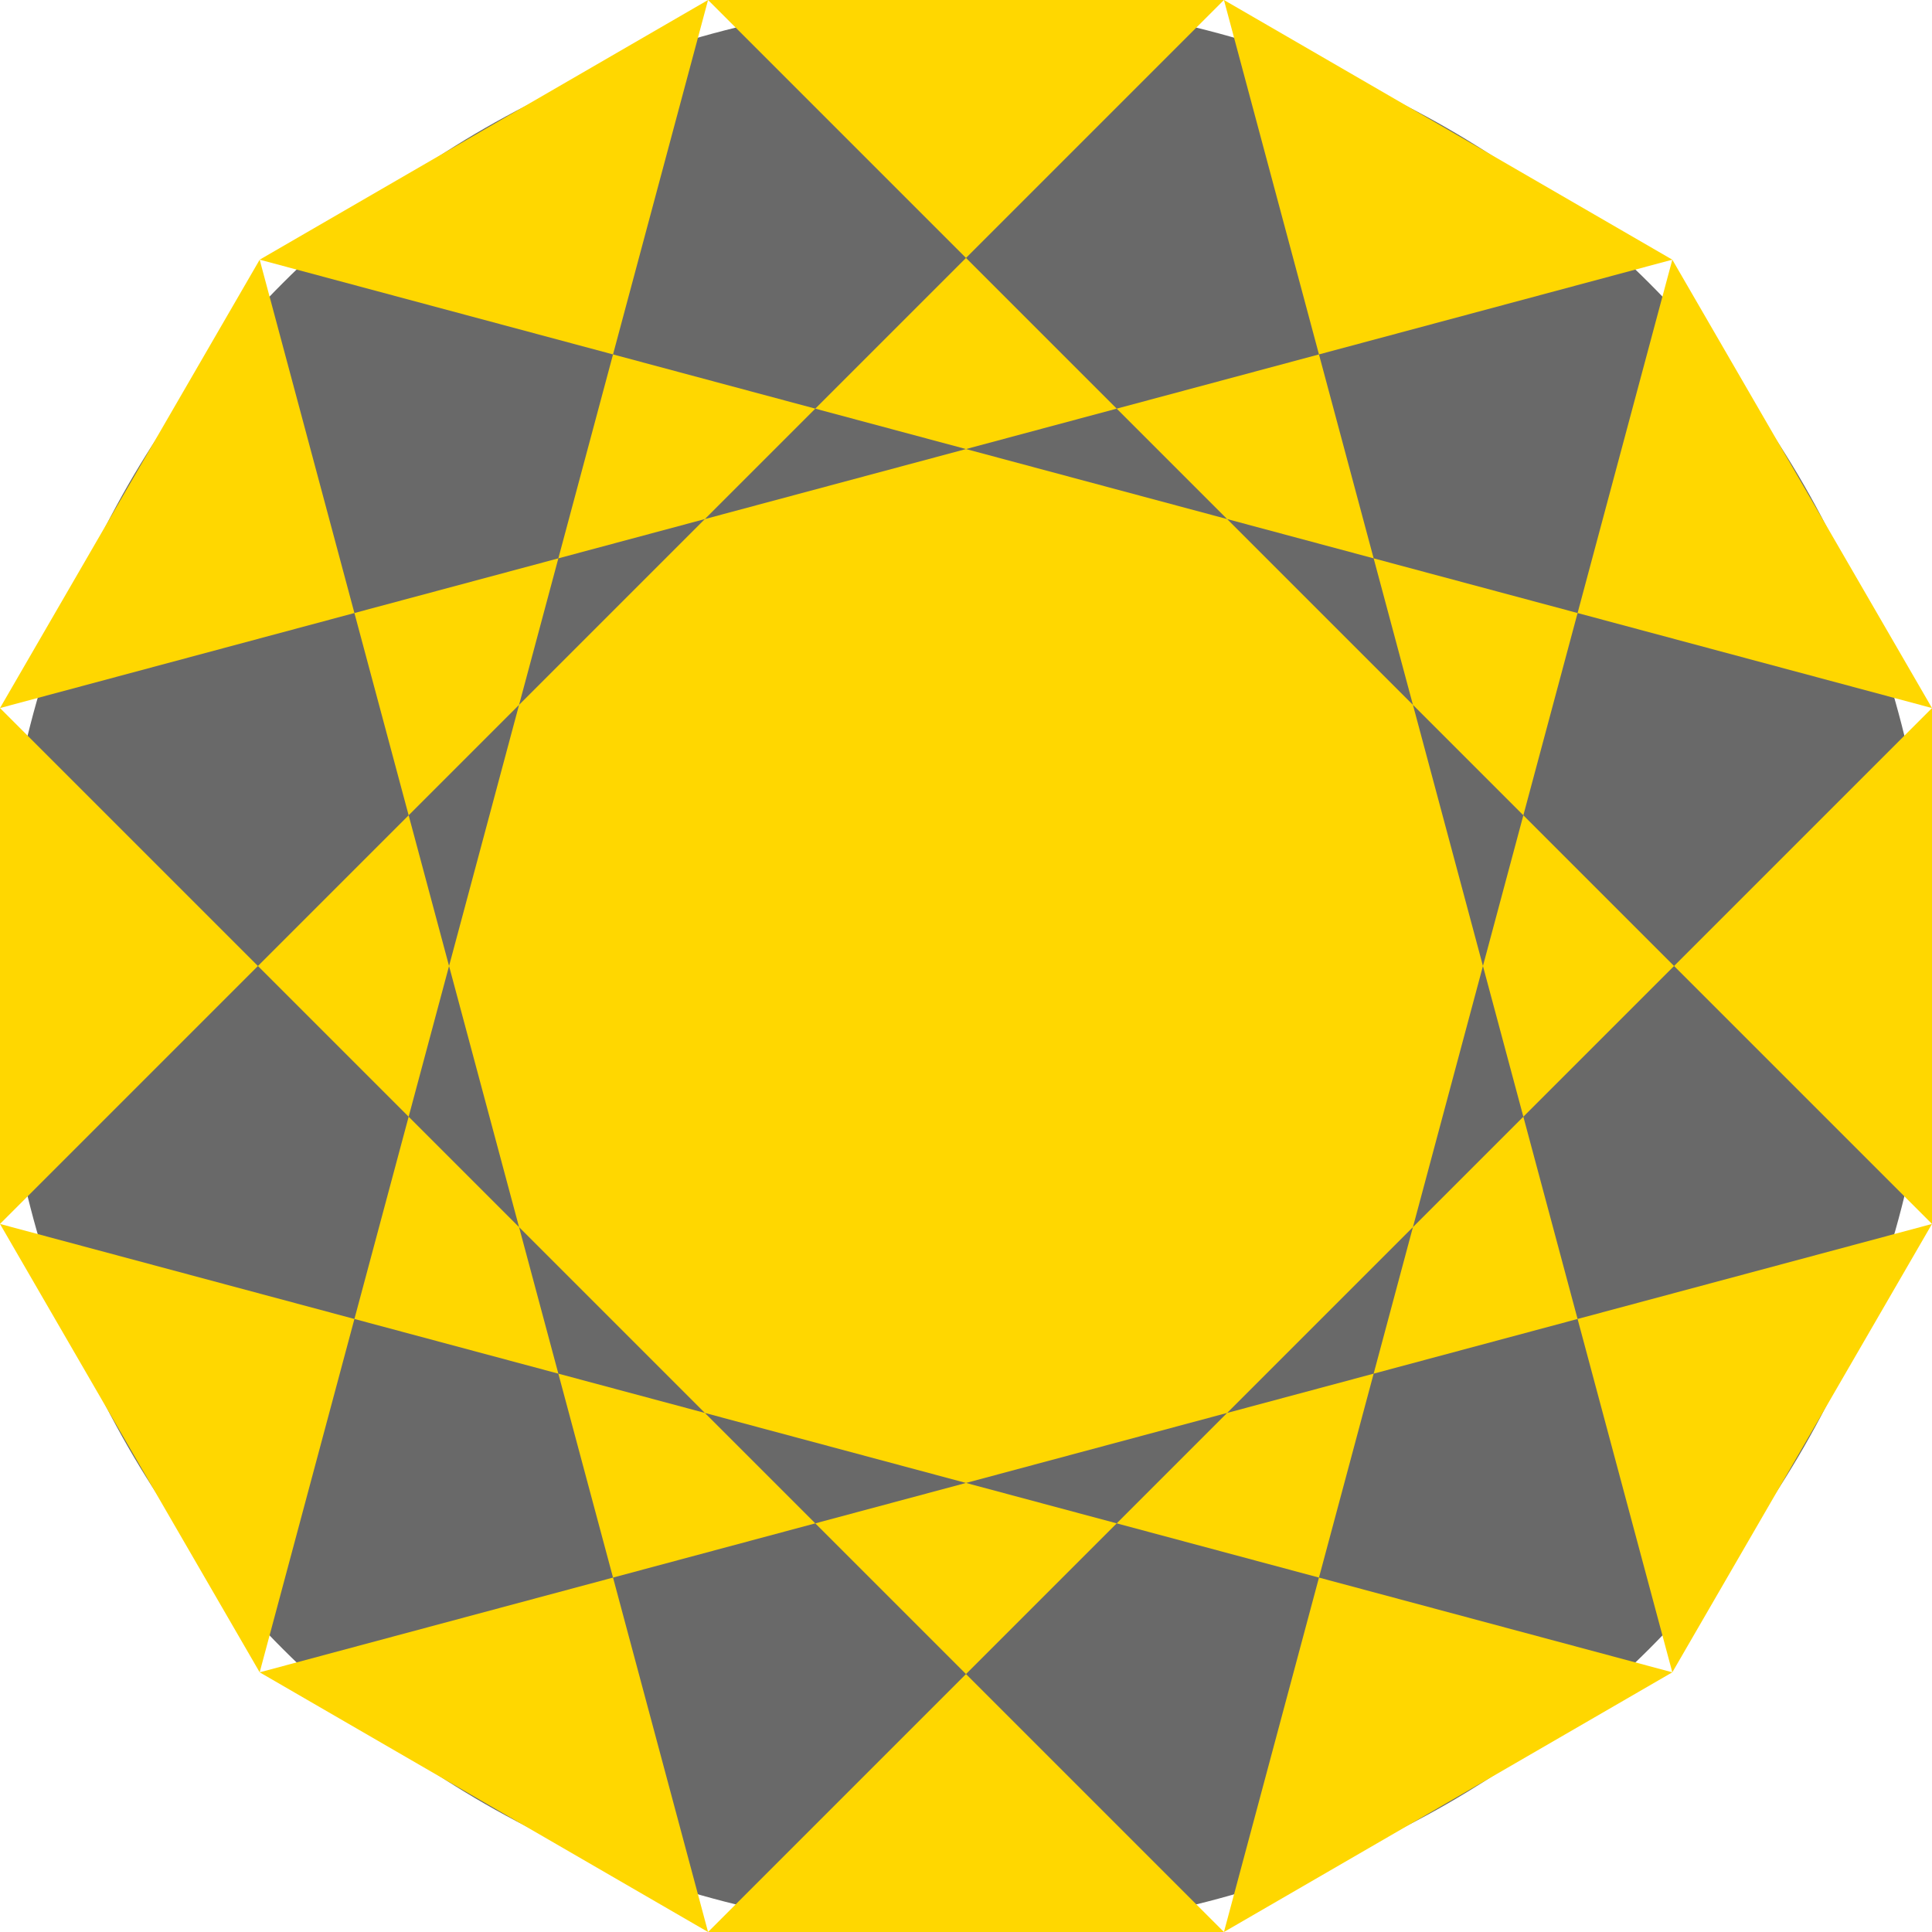
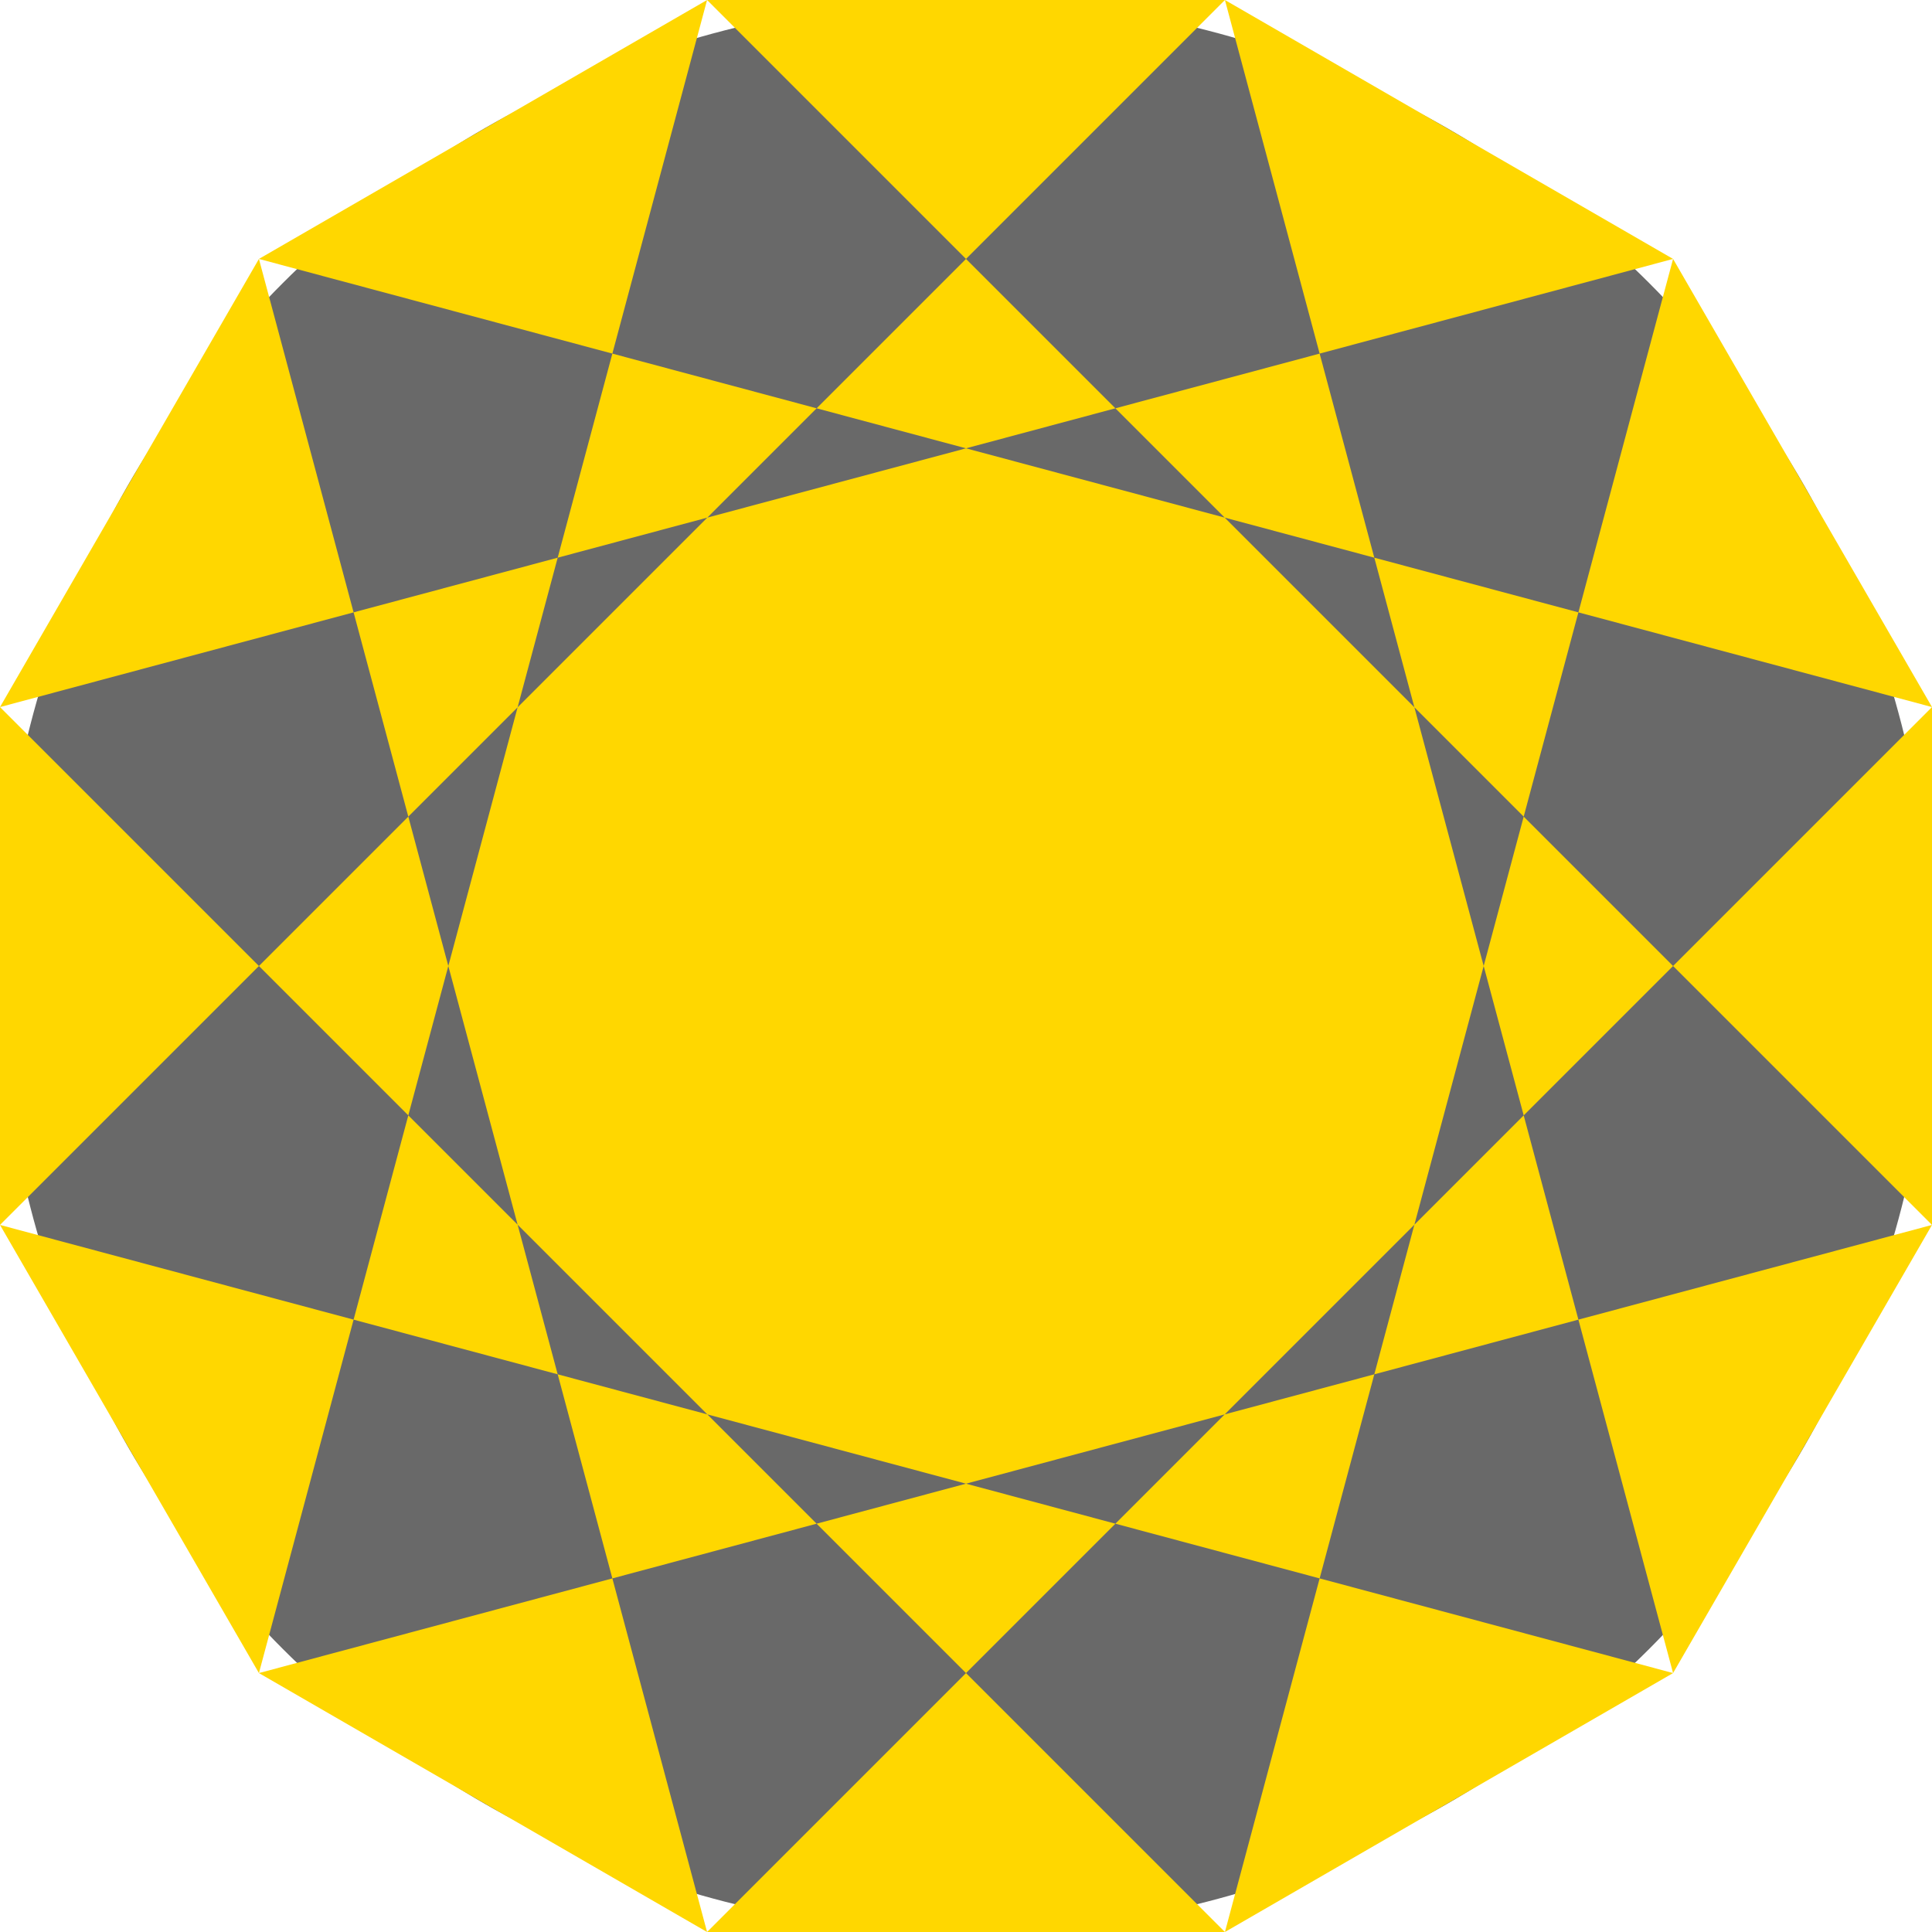
- <svg xmlns="http://www.w3.org/2000/svg" viewBox="-558 -558 1116 1116" width="100%" height="100%" preserveAspectRatio="xMidYMid meet">
-   <style>
- 		polygon {
- 			fill: gold;
- 			fill-rule: evenodd;
- 		}
- 	</style>
-   <circle cx="0" cy="0" r="558" fill="dimgrey" />
-   <polygon points="   -149,-558   149,-558   408,408   149,558   -558,-149   -408,-408   558,-149   558,149   -408,408   -558,149   149,-558   408,-408   149,558   -149,558   -408,-408   -149,-558   558,149   408,408   -558,149   -558,-149   408,-408   558,-149   -149,558   -408,408  " />
+ <svg xmlns="http://www.w3.org/2000/svg" viewBox="-97 -97 194 194" width="100%" height="100%" preserveAspectRatio="xMidYMid meet">
+   <circle cx="0" cy="0" r="97" fill="dimgrey" />
+   <polygon style="fill: gold; fill-rule: evenodd;" points="-26,-97 26,-97 71,71 26,97 -97,-26 -71,-71 97,-26 97,26 -71,71 -97,26 26,-97 71,-71 26,97 -26,97 -71,-71 -26,-97 97,26 71,71 -97,26 -97,-26 71,-71 97,-26 -26,97 -71,71 " />
</svg>
